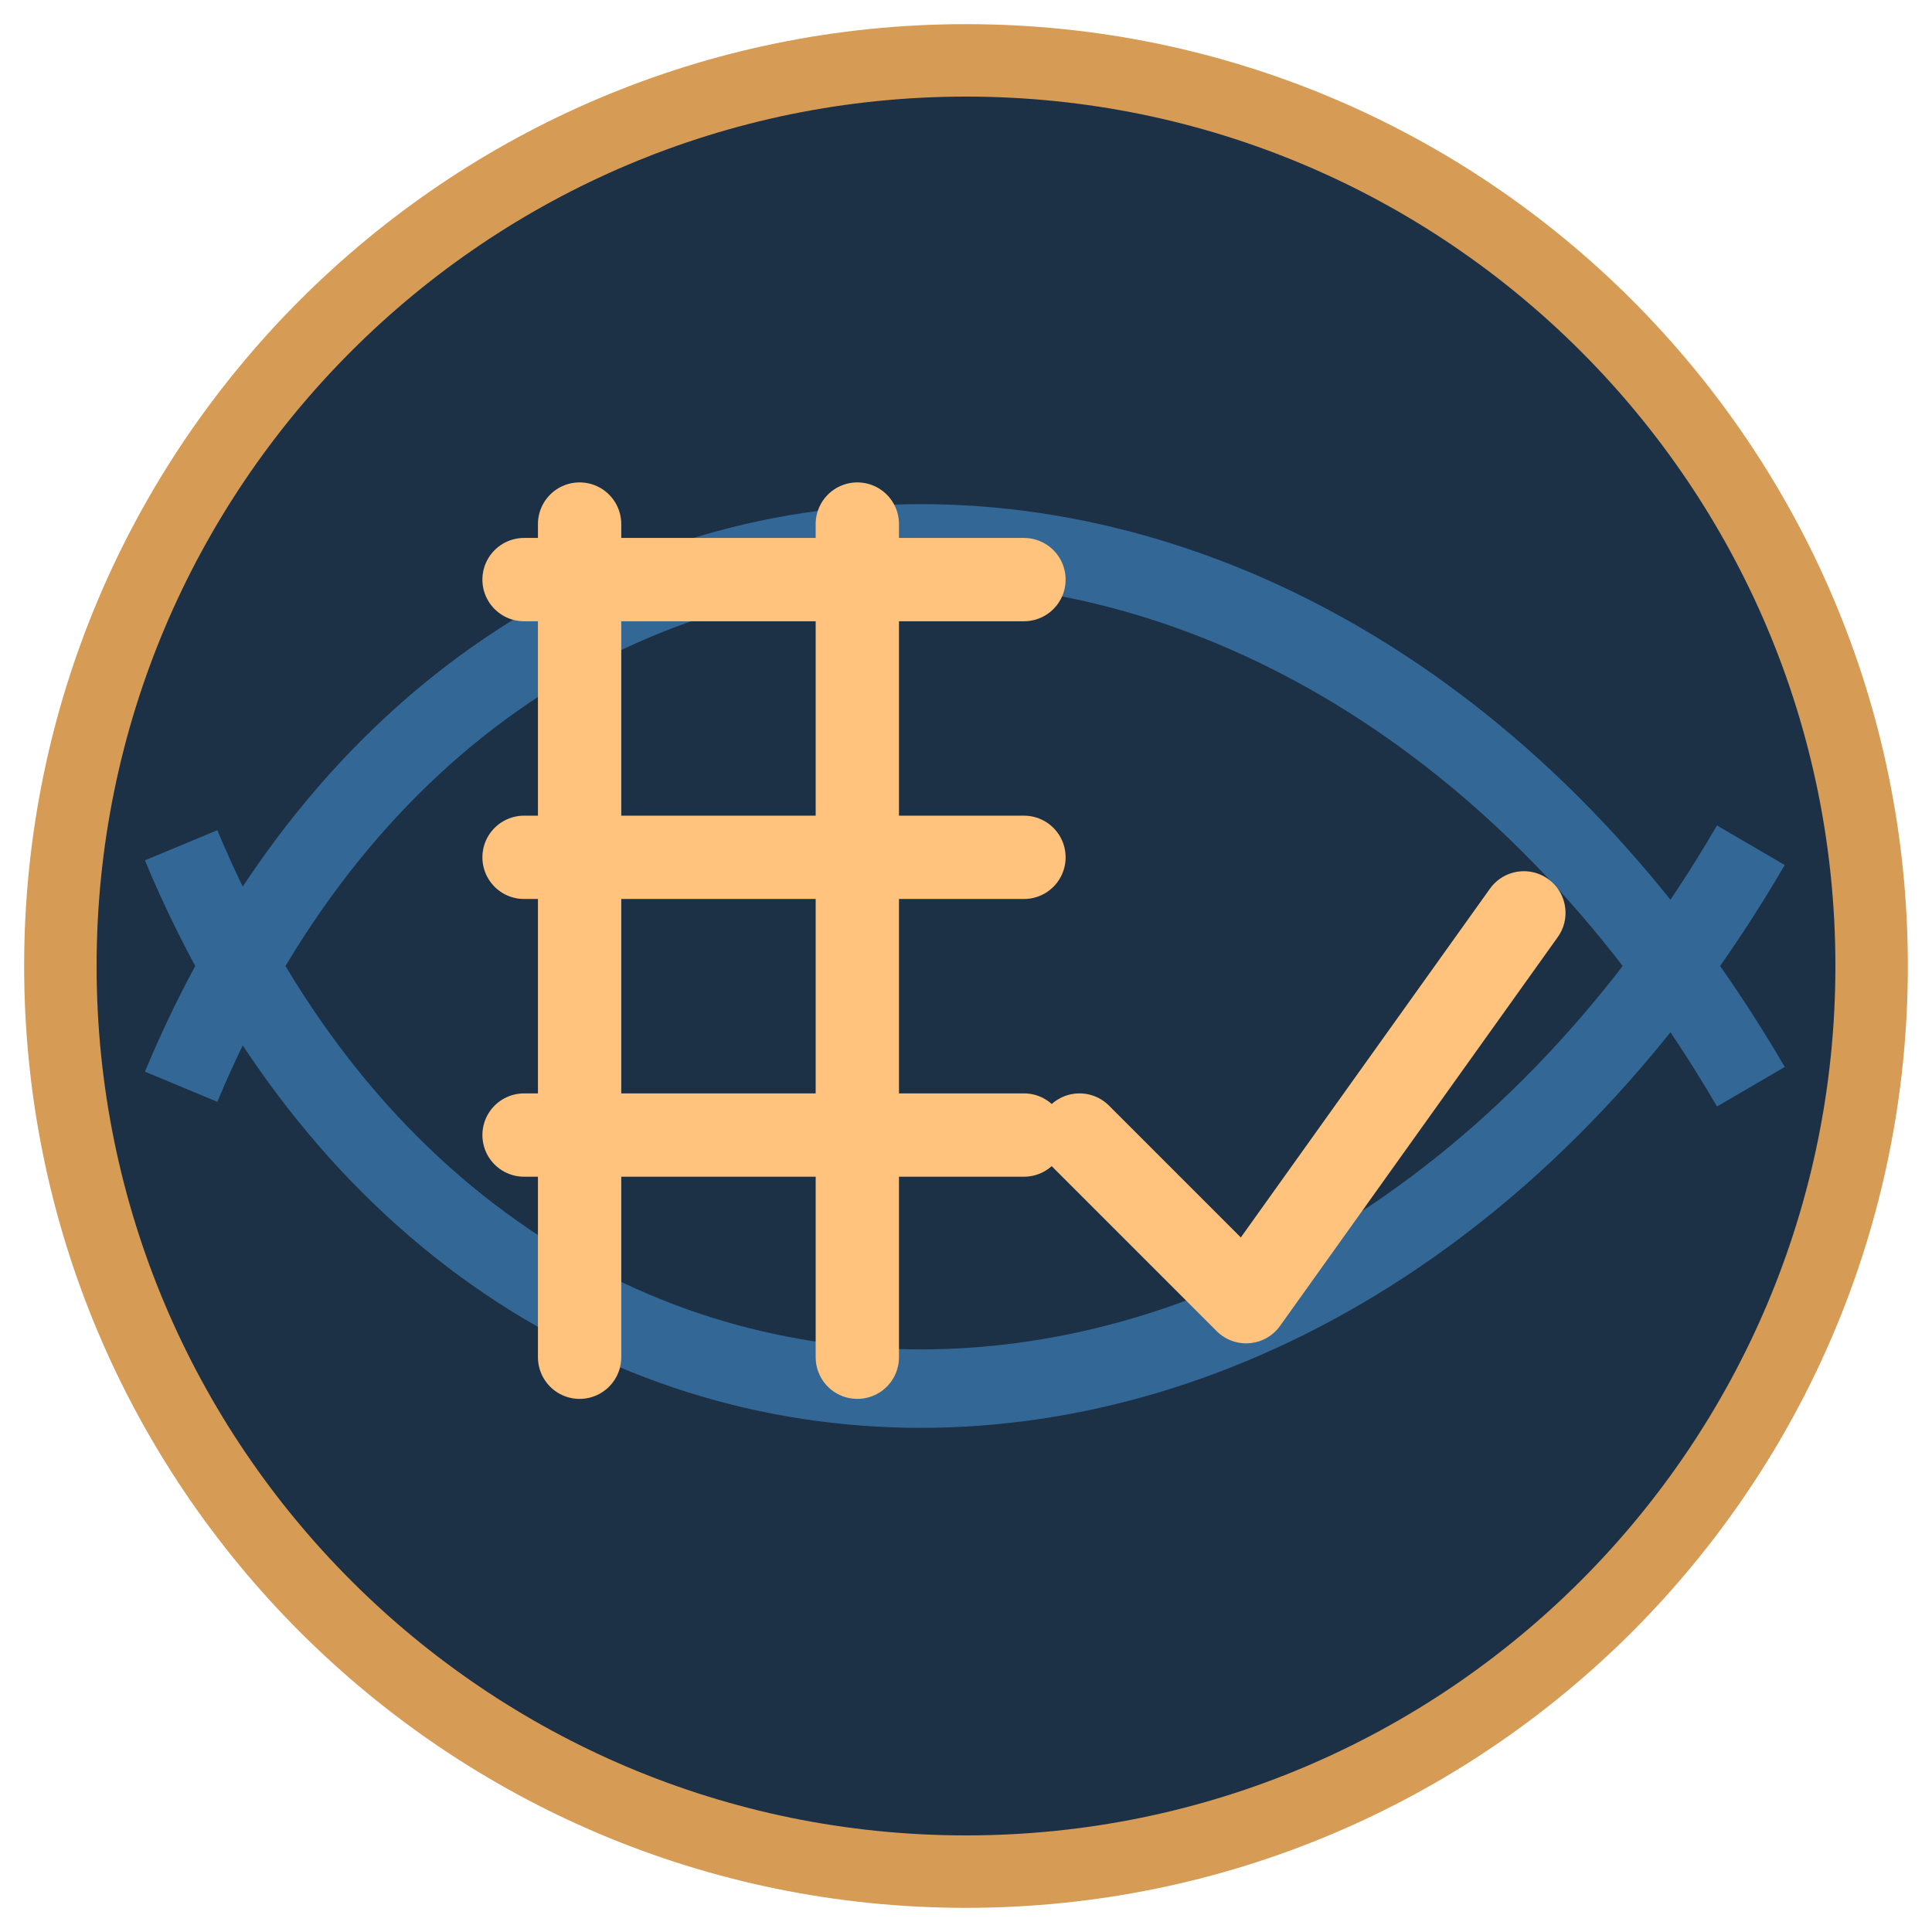
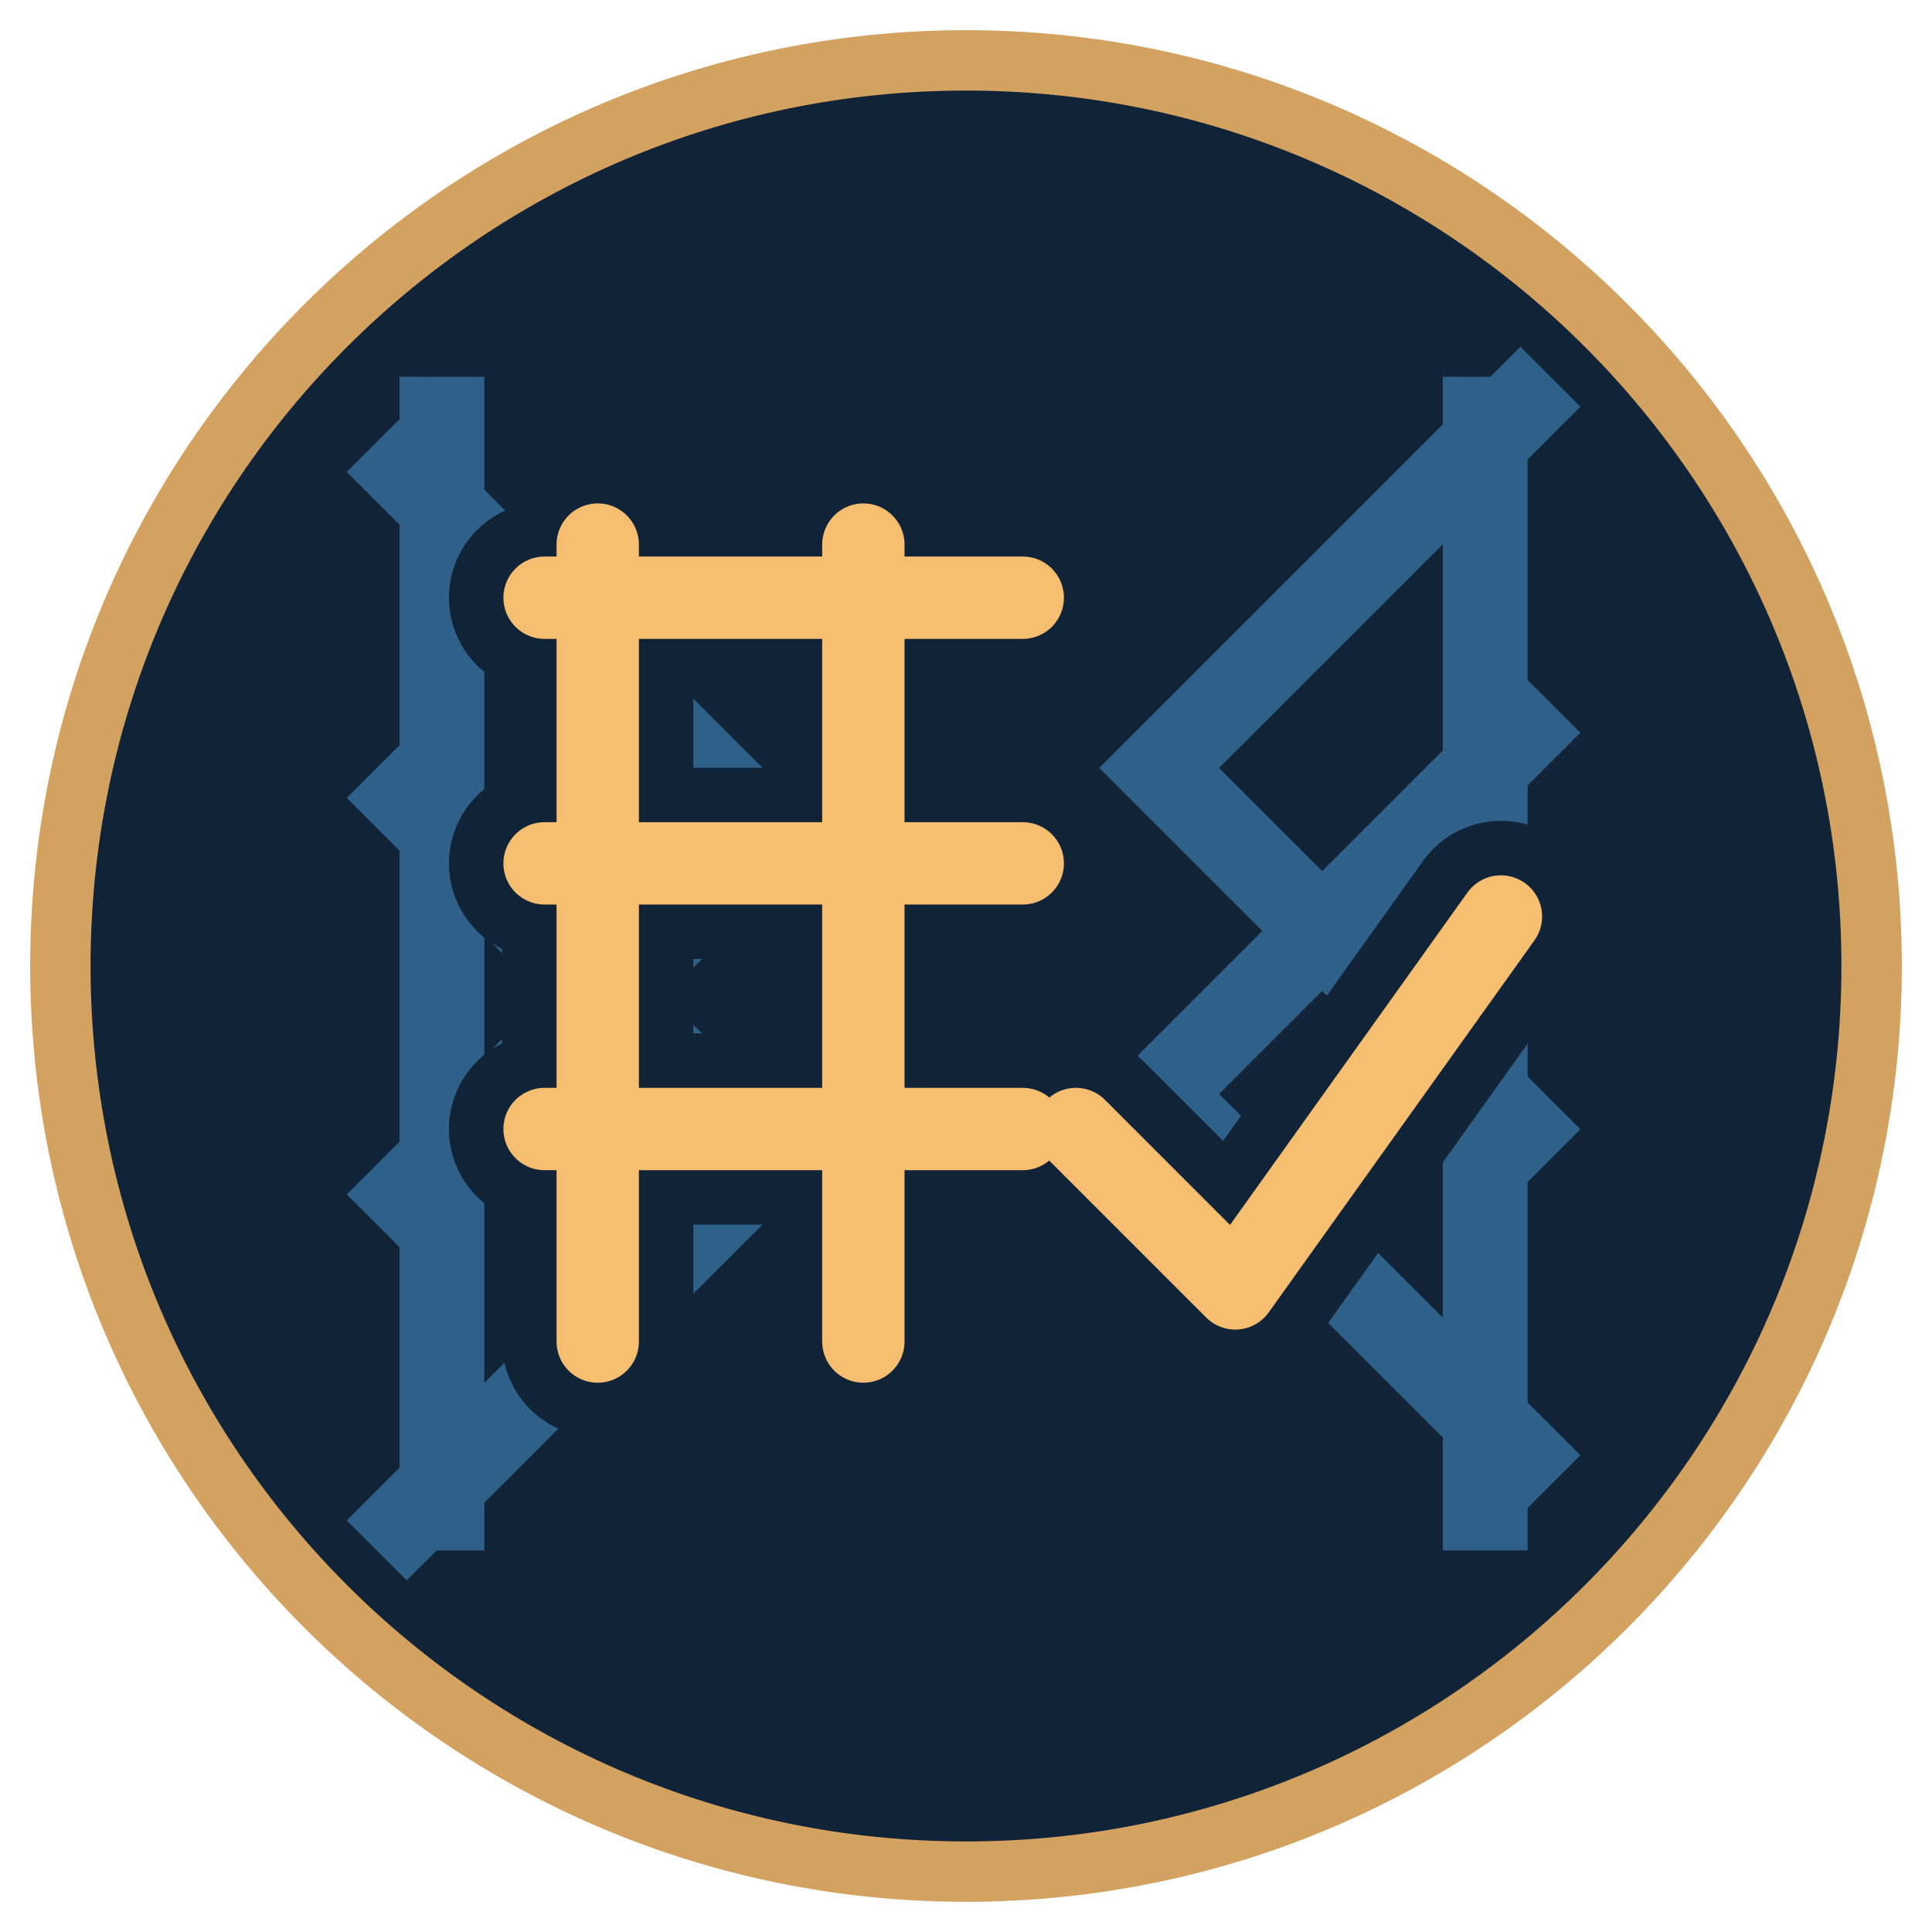
<svg xmlns="http://www.w3.org/2000/svg" viewBox="0 0 32 32">
-   <circle cx="16" cy="16" r="15" fill="#1C3046" stroke="#D69B54" stroke-width="1.2" />
-   <path d="M3 18 C8 6 22 6 29 18 M3 14 C8 26 22 26 29 14" fill="none" stroke="#3774AA" stroke-width="1.3" opacity=".8" />
-   <g transform="translate(5 5) scale(.92)">
-     <path d="M4,5 H13 M4,10 H13 M4,15 H13 M5,4 V19 M10,4 V19 M14,15 L17,18 22,11" fill="none" stroke="#FFC37D" stroke-width="1.5" stroke-linecap="round" stroke-linejoin="round" />
+   <circle cx="16" cy="16" r="15" fill="#112336" stroke="#d3a260" stroke-width="1" />
+   <path d="M3 4L9 10 3 16 M3 9L9 15 3 21 M21 3L15 9 21 15 M21 8L15 14 21 20 M4 3V21 M20 3V21" transform="translate(3 3) scale(1.08)" fill="none" stroke="#3c7cb0" stroke-width="1.3" opacity=".68" />
+   <g transform="translate(5.5 5.5) scale(.88)" fill="none" stroke-linecap="round" stroke-linejoin="round">
+     <path d="M4,5 H13 M4,10 H13 M4,15 H13 M5,4 V19 M10,4 V19 M14,15 L17,18 22,11" stroke="#112336" stroke-width="3.6" />
+     <path d="M4,5 H13 M4,10 H13 M4,15 H13 M5,4 V19 M10,4 V19 M14,15 L17,18 22,11" stroke="#f5be70" stroke-width="1.55" />
  </g>
</svg>
